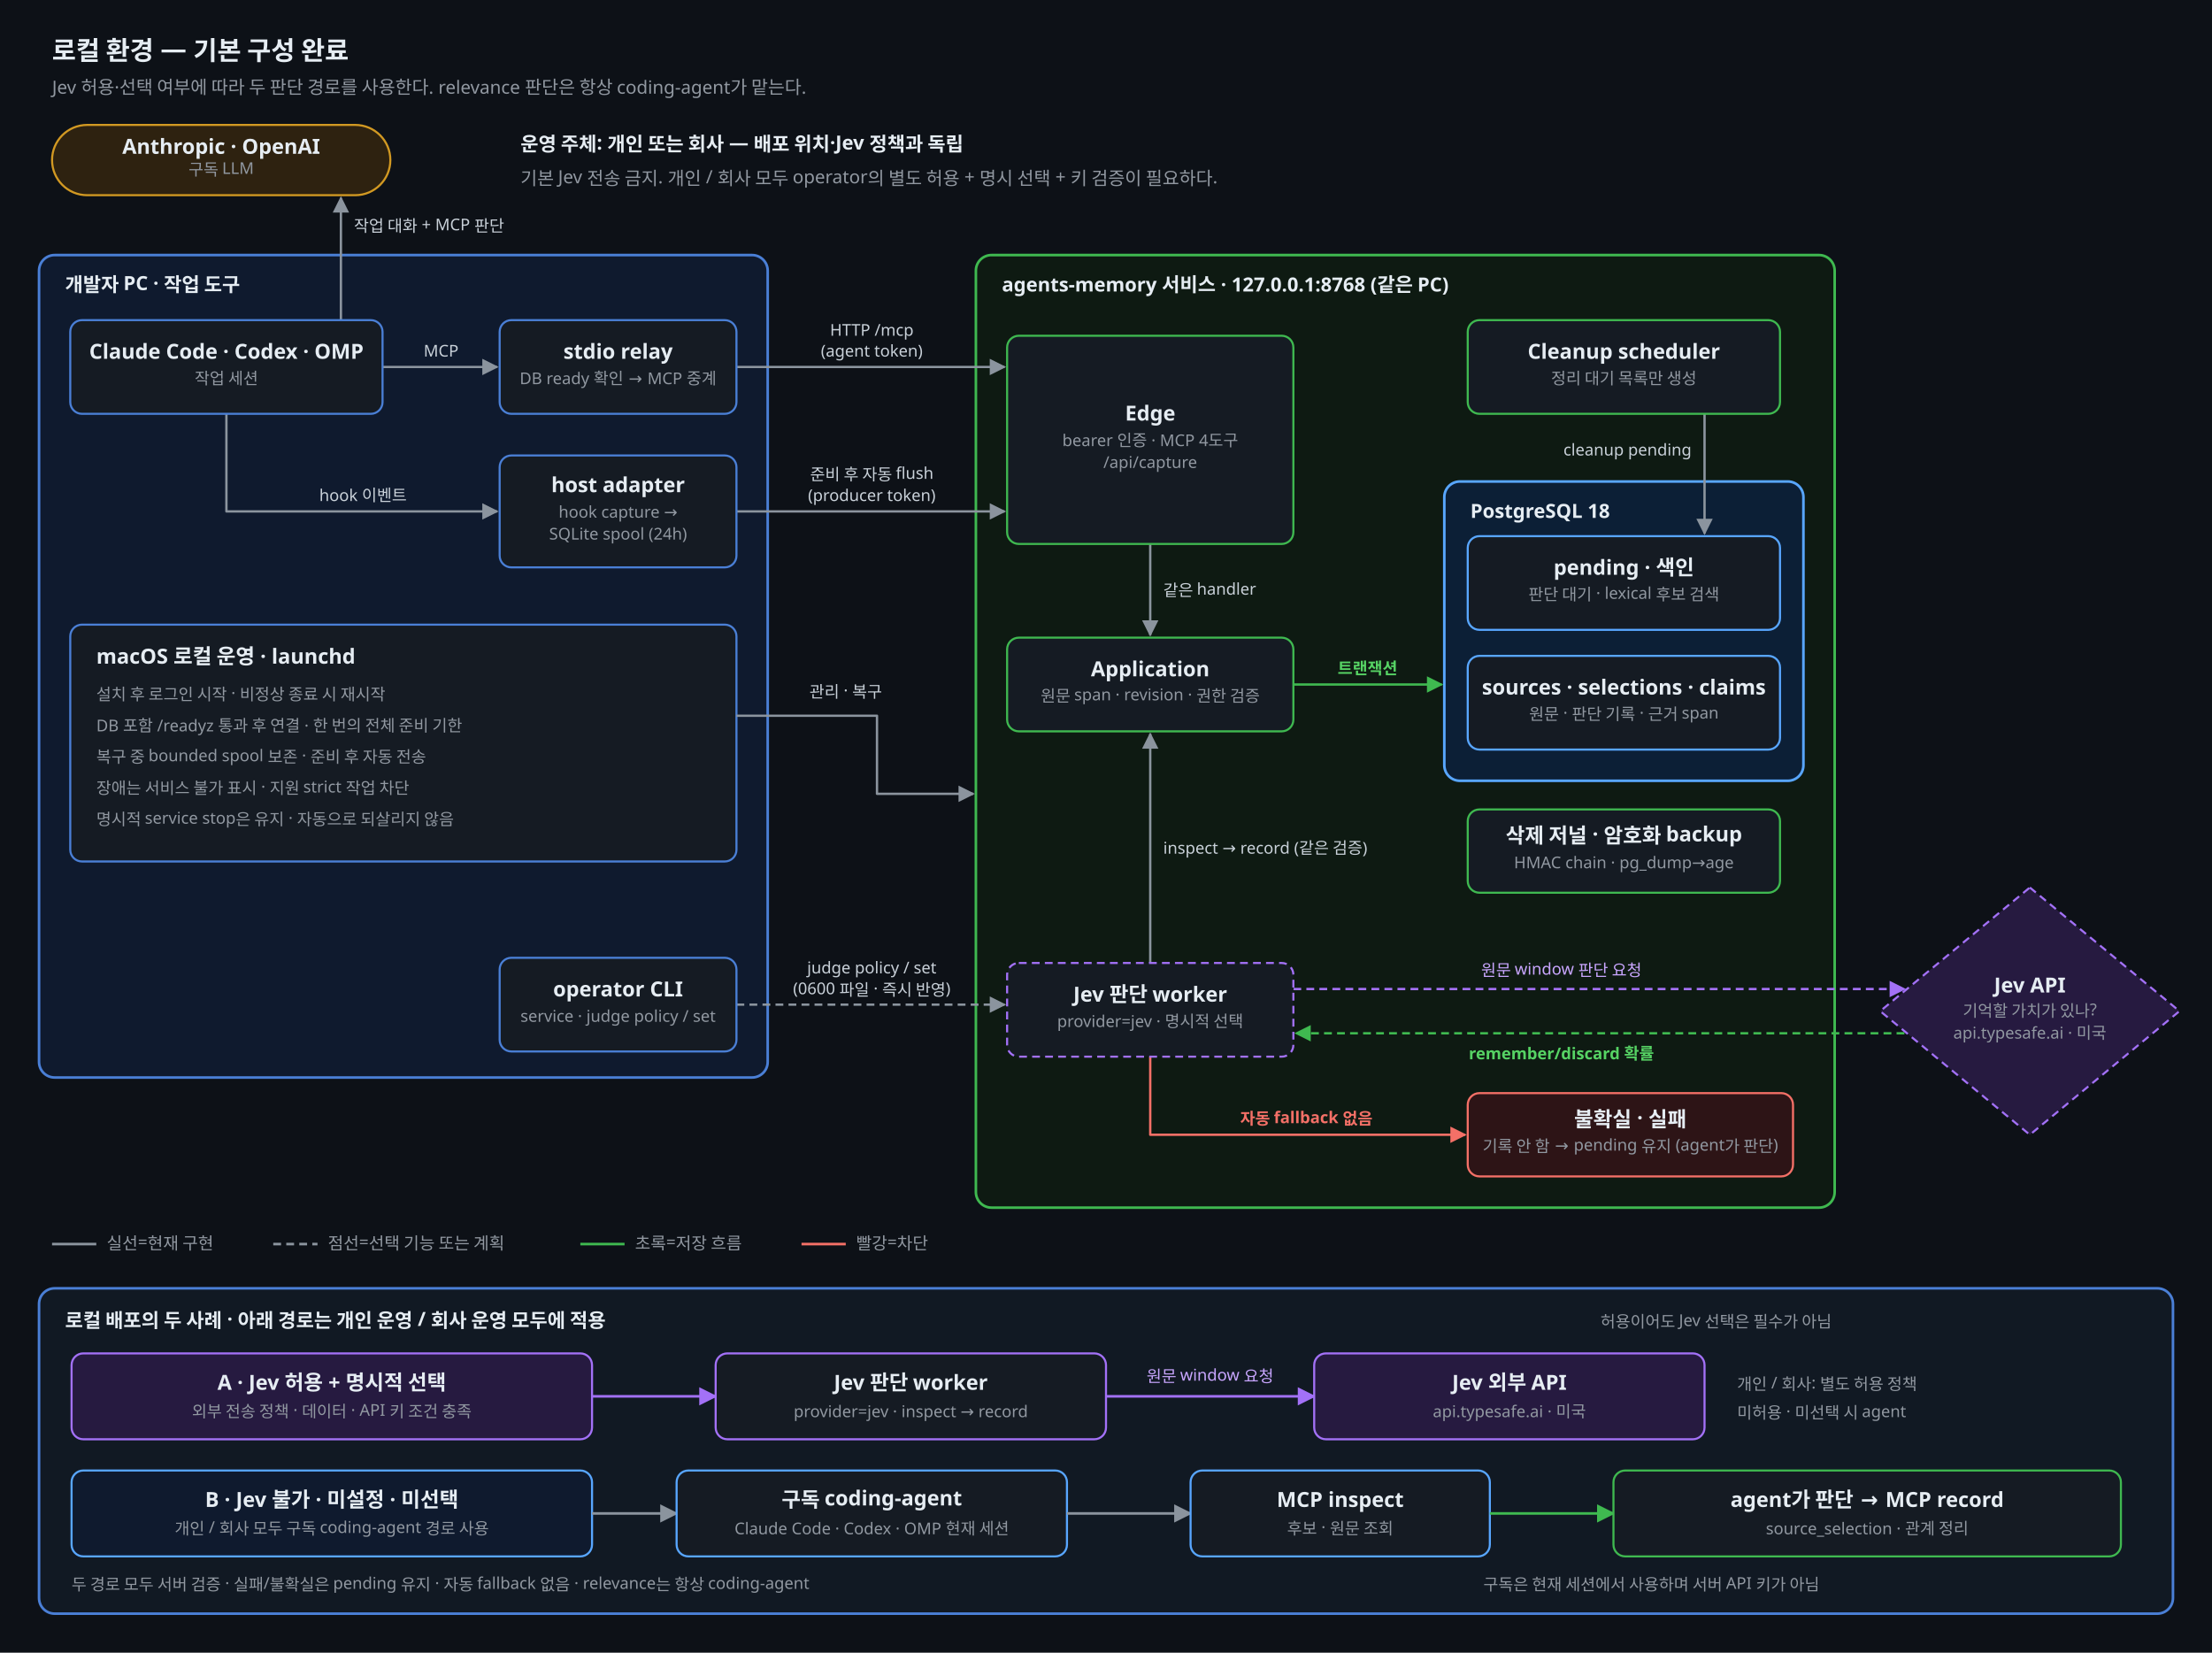
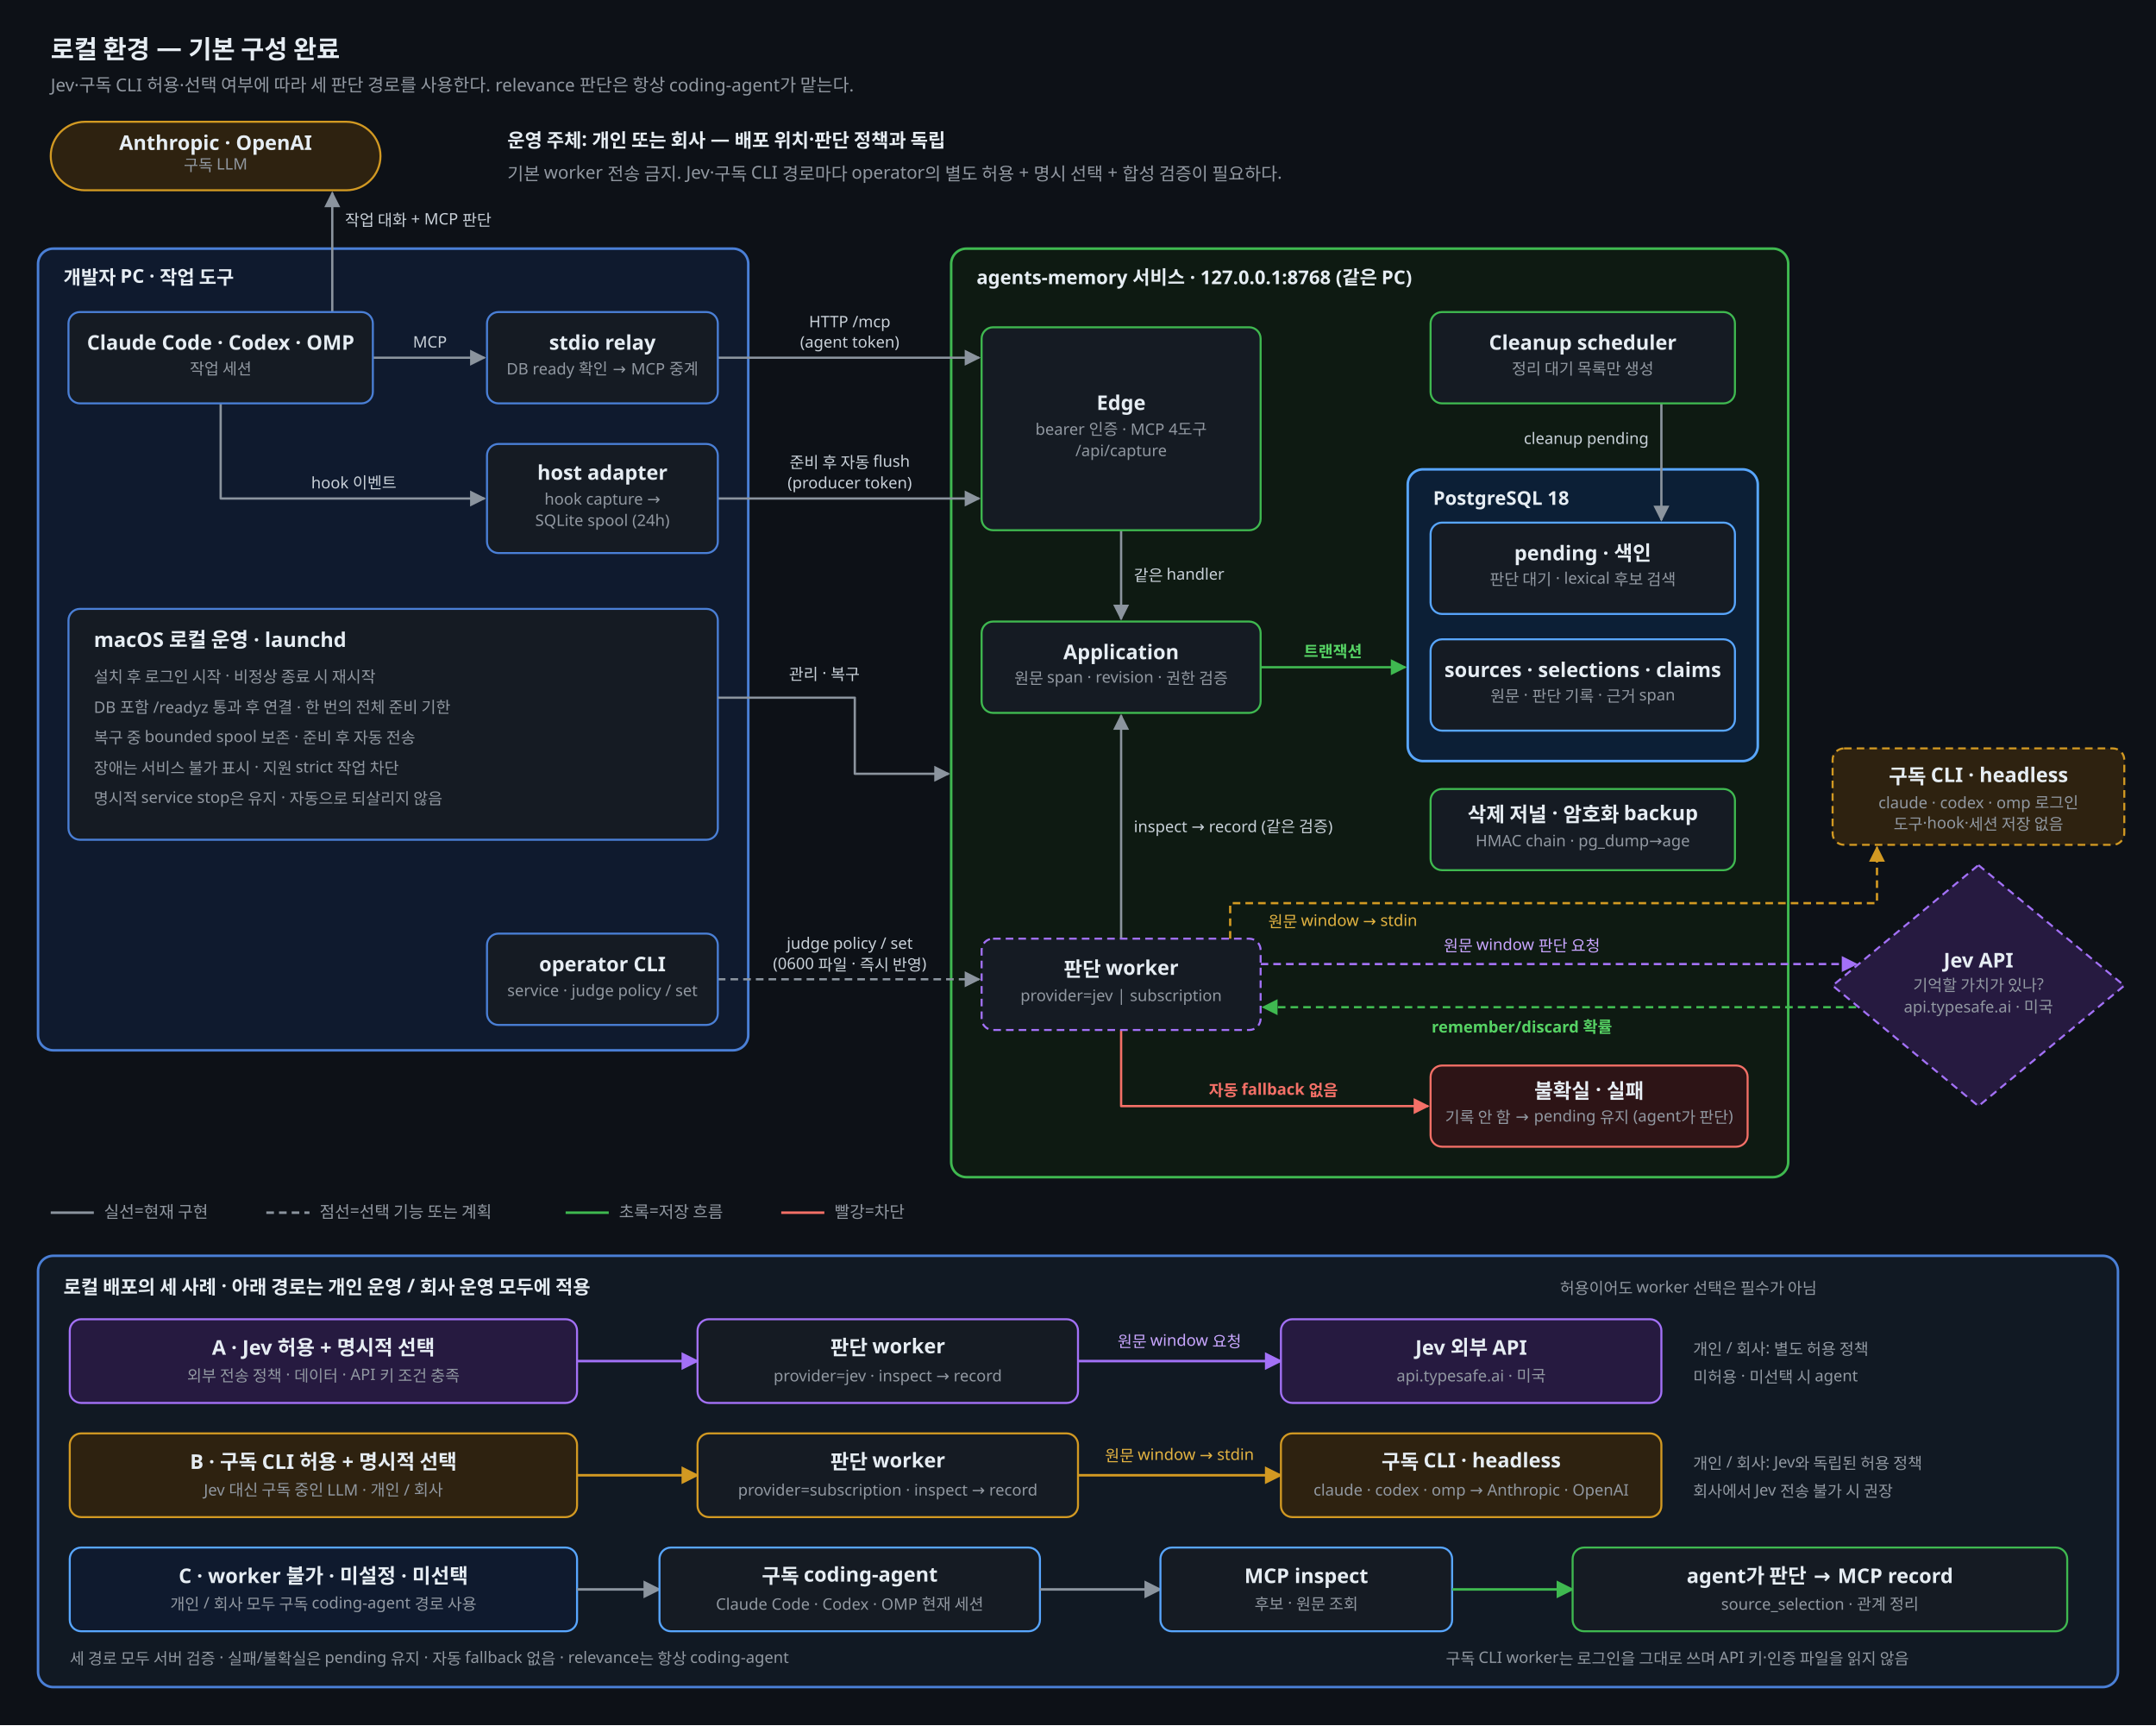
- <svg xmlns="http://www.w3.org/2000/svg" width="1700" height="1270" viewBox="0 0 1700 1270">
+ <svg xmlns="http://www.w3.org/2000/svg" width="1700" height="1360" viewBox="0 0 1700 1360">
  <style>text{font-family:"Pretendard","Apple SD Gothic Neo","Noto Sans KR",sans-serif}.t{font-size:20px;font-weight:700;fill:#e6edf3}.st{font-size:14px;fill:#9198a1}.ct{font-size:15px;font-weight:700;fill:#e6edf3}.nt{font-size:16px;font-weight:700}.ns{font-size:12.5px;fill:#9198a1}.lb{font-size:12.5px}.b{font-weight:700}.lg{font-size:13px;fill:#9198a1}</style>
  <defs>
    <marker id="m-gray" viewBox="0 0 10 10" refX="9" refY="5" markerWidth="7" markerHeight="7" orient="auto-start-reverse">
      <path d="M0,0 L10,5 L0,10 z" fill="#8b949e" />
    </marker>
    <marker id="ms-gray" viewBox="0 0 10 10" refX="9" refY="5" markerWidth="7" markerHeight="7" orient="auto-start-reverse">
      <path d="M0,0 L10,5 L0,10 z" fill="#8b949e" />
    </marker>
    <marker id="m-green" viewBox="0 0 10 10" refX="9" refY="5" markerWidth="7" markerHeight="7" orient="auto-start-reverse">
      <path d="M0,0 L10,5 L0,10 z" fill="#3fb950" />
    </marker>
    <marker id="ms-green" viewBox="0 0 10 10" refX="9" refY="5" markerWidth="7" markerHeight="7" orient="auto-start-reverse">
      <path d="M0,0 L10,5 L0,10 z" fill="#3fb950" />
    </marker>
    <marker id="m-red" viewBox="0 0 10 10" refX="9" refY="5" markerWidth="7" markerHeight="7" orient="auto-start-reverse">
      <path d="M0,0 L10,5 L0,10 z" fill="#f47067" />
    </marker>
    <marker id="ms-red" viewBox="0 0 10 10" refX="9" refY="5" markerWidth="7" markerHeight="7" orient="auto-start-reverse">
      <path d="M0,0 L10,5 L0,10 z" fill="#f47067" />
    </marker>
+     <marker id="m-amber" viewBox="0 0 10 10" refX="9" refY="5" markerWidth="7" markerHeight="7" orient="auto-start-reverse">
+       <path d="M0,0 L10,5 L0,10 z" fill="#d29922" />
+     </marker>
    <marker id="m-purple" viewBox="0 0 10 10" refX="9" refY="5" markerWidth="7" markerHeight="7" orient="auto-start-reverse">
      <path d="M0,0 L10,5 L0,10 z" fill="#a371f7" />
    </marker>
    <marker id="ms-purple" viewBox="0 0 10 10" refX="9" refY="5" markerWidth="7" markerHeight="7" orient="auto-start-reverse">
      <path d="M0,0 L10,5 L0,10 z" fill="#a371f7" />
    </marker>
  </defs>
-   <rect width="1700" height="1270" fill="#0d1117" />
+   <rect width="1700" height="1360" fill="#0d1117" />
  <text x="40" y="46" class="t">로컬 환경 — 기본 구성 완료</text>
-   <text x="40" y="72" class="st">Jev 허용·선택 여부에 따라 두 판단 경로를 사용한다. relevance 판단은 항상 coding-agent가 맡는다.</text>
+   <text x="40" y="72" class="st">Jev·구독 CLI 허용·선택 여부에 따라 세 판단 경로를 사용한다. relevance 판단은 항상 coding-agent가 맡는다.</text>
  <rect x="30" y="196" width="560" height="632" rx="12" fill="#0f1a2e" stroke="#4a7fd6" stroke-width="2" />
  <text x="50" y="224" class="ct">개발자 PC · 작업 도구</text>
  <rect x="750" y="196" width="660" height="732" rx="12" fill="#0e1a12" stroke="#3fb950" stroke-width="2" />
  <text x="770" y="224" class="ct">agents-memory 서비스 · 127.0.0.1:8768 (같은 PC)</text>
  <rect x="1110" y="370" width="276" height="230" rx="12" fill="#0c1f36" stroke="#58a6ff" stroke-width="2" />
  <text x="1130" y="398" class="ct">PostgreSQL 18</text>
  <polyline points="262,246 262,152" fill="none" stroke="#8b949e" stroke-width="1.8" stroke-linejoin="round" marker-end="url(#m-gray)" />
  <polyline points="294,282 382,282" fill="none" stroke="#8b949e" stroke-width="1.8" stroke-linejoin="round" marker-end="url(#m-gray)" />
  <polyline points="174,318 174,393 382,393" fill="none" stroke="#8b949e" stroke-width="1.8" stroke-linejoin="round" marker-end="url(#m-gray)" />
  <polyline points="566,282 772,282" fill="none" stroke="#8b949e" stroke-width="1.8" stroke-linejoin="round" marker-end="url(#m-gray)" />
  <polyline points="566,393 772,393" fill="none" stroke="#8b949e" stroke-width="1.8" stroke-linejoin="round" marker-end="url(#m-gray)" />
  <polyline points="884,418 884,488" fill="none" stroke="#8b949e" stroke-width="1.8" stroke-linejoin="round" marker-end="url(#m-gray)" />
  <polyline points="884,740 884,564" fill="none" stroke="#8b949e" stroke-width="1.8" stroke-linejoin="round" marker-end="url(#m-gray)" />
  <polyline points="1310,318 1310,410" fill="none" stroke="#8b949e" stroke-width="1.8" stroke-linejoin="round" marker-end="url(#m-gray)" />
  <polyline points="994,526 1108,526" fill="none" stroke="#3fb950" stroke-width="1.8" stroke-linejoin="round" marker-end="url(#m-green)" />
  <polyline points="566,772 772,772" fill="none" stroke="#8b949e" stroke-width="1.8" stroke-dasharray="6 4" stroke-linejoin="round" marker-end="url(#m-gray)" />
  <polyline points="994,760 1463.579,760" fill="none" stroke="#a371f7" stroke-width="1.8" stroke-dasharray="6 4" stroke-linejoin="round" marker-end="url(#m-purple)" />
  <polyline points="1463.579,794 996,794" fill="none" stroke="#3fb950" stroke-width="1.8" stroke-dasharray="6 4" stroke-linejoin="round" marker-end="url(#m-green)" />
  <polyline points="884,812 884,872 1126,872" fill="none" stroke="#f47067" stroke-width="1.8" stroke-linejoin="round" marker-end="url(#m-red)" />
  <rect x="40" y="96" width="260" height="54" rx="27.0" fill="#2e2210" stroke="#d29922" stroke-width="1.6" />
  <text x="170.0" y="118.2" class="nt" text-anchor="middle" fill="#e6edf3">Anthropic · OpenAI</text>
  <text x="170.0" y="134.7" class="ns" text-anchor="middle">구독 LLM</text>
-   <text x="400" y="116" class="ct">운영 주체: 개인 또는 회사 — 배포 위치·Jev 정책과 독립</text>
-   <text x="400" y="142" class="st">기본 Jev 전송 금지. 개인 / 회사 모두 operator의 별도 허용 + 명시 선택 + 키 검증이 필요하다.</text>
+   <text x="400" y="116" class="ct">운영 주체: 개인 또는 회사 — 배포 위치·판단 정책과 독립</text>
+   <text x="400" y="142" class="st">기본 worker 전송 금지. Jev·구독 CLI 경로마다 operator의 별도 허용 + 명시 선택 + 합성 검증이 필요하다.</text>
  <rect x="54" y="246" width="240" height="72" rx="9" fill="#151b23" stroke="#4a7fd6" stroke-width="1.6" />
  <text x="174.0" y="275.7" class="nt" text-anchor="middle" fill="#e6edf3">Claude Code · Codex · OMP</text>
  <text x="174.0" y="295.2" class="ns" text-anchor="middle">작업 세션</text>
  <rect x="384" y="246" width="182" height="72" rx="9" fill="#151b23" stroke="#4a7fd6" stroke-width="1.6" />
  <text x="475.0" y="275.7" class="nt" text-anchor="middle" fill="#e6edf3">stdio relay</text>
  <text x="475.0" y="295.2" class="ns" text-anchor="middle">DB ready 확인 → MCP 중계</text>
  <rect x="384" y="350" width="182" height="86" rx="9" fill="#151b23" stroke="#4a7fd6" stroke-width="1.6" />
  <text x="475.0" y="378.2" class="nt" text-anchor="middle" fill="#e6edf3">host adapter</text>
  <text x="475.0" y="397.8" class="ns" text-anchor="middle">hook capture →</text>
  <text x="475.0" y="414.6" class="ns" text-anchor="middle">SQLite spool (24h)</text>
  <rect x="384" y="736" width="182" height="72" rx="9" fill="#151b23" stroke="#4a7fd6" stroke-width="1.6" />
  <text x="475.0" y="765.7" class="nt" text-anchor="middle" fill="#e6edf3">operator CLI</text>
  <text x="475.0" y="785.2" class="ns" text-anchor="middle">service · judge policy / set</text>
  <rect x="54" y="480" width="512" height="182" rx="9" fill="#151b23" stroke="#4a7fd6" stroke-width="1.6" />
  <text x="74" y="510" class="nt" fill="#e6edf3">macOS 로컬 운영 · launchd</text>
  <text x="74" y="538" class="ns">설치 후 로그인 시작 · 비정상 종료 시 재시작</text>
  <text x="74" y="562" class="ns">DB 포함 /readyz 통과 후 연결 · 한 번의 전체 준비 기한</text>
  <text x="74" y="586" class="ns">복구 중 bounded spool 보존 · 준비 후 자동 전송</text>
  <text x="74" y="610" class="ns">장애는 서비스 불가 표시 · 지원 strict 작업 차단</text>
  <text x="74" y="634" class="ns">명시적 service stop은 유지 · 자동으로 되살리지 않음</text>
  <polyline points="566,550 674,550 674,610 748,610" fill="none" stroke="#8b949e" stroke-width="1.8" stroke-linejoin="round" marker-end="url(#m-gray)" />
  <text x="650" y="536" class="lb" text-anchor="middle" fill="#c9d1d9">관리 · 복구</text>
  <text x="272" y="178" class="lb" text-anchor="start" fill="#c9d1d9" stroke="#0d1117" stroke-width="5" paint-order="stroke" stroke-linejoin="round">작업 대화 + MCP 판단</text>
  <text x="339" y="274" class="lb" text-anchor="middle" fill="#c9d1d9" stroke="#0f1a2e" stroke-width="5" paint-order="stroke" stroke-linejoin="round">MCP</text>
  <text x="279" y="385" class="lb" text-anchor="middle" fill="#c9d1d9" stroke="#0f1a2e" stroke-width="5" paint-order="stroke" stroke-linejoin="round">hook 이벤트</text>
  <rect x="774" y="258" width="220" height="160" rx="9" fill="#151b23" stroke="#3fb950" stroke-width="1.6" />
  <text x="884.0" y="323.2" class="nt" text-anchor="middle" fill="#e6edf3">Edge</text>
  <text x="884.0" y="342.8" class="ns" text-anchor="middle">bearer 인증 · MCP 4도구</text>
  <text x="884.0" y="359.6" class="ns" text-anchor="middle">/api/capture</text>
  <rect x="774" y="490" width="220" height="72" rx="9" fill="#151b23" stroke="#3fb950" stroke-width="1.6" />
  <text x="884.0" y="519.7" class="nt" text-anchor="middle" fill="#e6edf3">Application</text>
  <text x="884.0" y="539.2" class="ns" text-anchor="middle">원문 span · revision · 권한 검증</text>
  <rect x="774" y="740" width="220" height="72" rx="9" fill="#151b23" stroke="#a371f7" stroke-width="1.6" stroke-dasharray="6 4" />
-   <text x="884.0" y="769.7" class="nt" text-anchor="middle" fill="#e6edf3">Jev 판단 worker</text>
-   <text x="884.0" y="789.2" class="ns" text-anchor="middle">provider=jev · 명시적 선택</text>
+   <text x="884.0" y="769.7" class="nt" text-anchor="middle" fill="#e6edf3">판단 worker</text>
+   <text x="884.0" y="789.2" class="ns" text-anchor="middle">provider=jev | subscription</text>
  <text x="670" y="258" class="lb" text-anchor="middle" fill="#c9d1d9" stroke="#0d1117" stroke-width="5" paint-order="stroke" stroke-linejoin="round">HTTP /mcp</text>
  <text x="670" y="274" class="lb" text-anchor="middle" fill="#c9d1d9" stroke="#0d1117" stroke-width="5" paint-order="stroke" stroke-linejoin="round">(agent token)</text>
  <text x="670" y="369" class="lb" text-anchor="middle" fill="#c9d1d9" stroke="#0d1117" stroke-width="5" paint-order="stroke" stroke-linejoin="round">준비 후 자동 flush</text>
  <text x="670" y="385" class="lb" text-anchor="middle" fill="#c9d1d9" stroke="#0d1117" stroke-width="5" paint-order="stroke" stroke-linejoin="round">(producer token)</text>
  <text x="894" y="458" class="lb" text-anchor="start" fill="#c9d1d9" stroke="#0e1a12" stroke-width="5" paint-order="stroke" stroke-linejoin="round">같은 handler</text>
  <text x="894" y="656" class="lb" text-anchor="start" fill="#c9d1d9" stroke="#0e1a12" stroke-width="5" paint-order="stroke" stroke-linejoin="round">inspect → record (같은 검증)</text>
  <rect x="1128" y="246" width="240" height="72" rx="9" fill="#151b23" stroke="#3fb950" stroke-width="1.6" />
  <text x="1248.0" y="275.7" class="nt" text-anchor="middle" fill="#e6edf3">Cleanup scheduler</text>
  <text x="1248.0" y="295.2" class="ns" text-anchor="middle">정리 대기 목록만 생성</text>
  <rect x="1128" y="412" width="240" height="72" rx="9" fill="#151b23" stroke="#58a6ff" stroke-width="1.6" />
  <text x="1248.0" y="441.7" class="nt" text-anchor="middle" fill="#e6edf3">pending · 색인</text>
  <text x="1248.0" y="461.2" class="ns" text-anchor="middle">판단 대기 · lexical 후보 검색</text>
  <rect x="1128" y="504" width="240" height="72" rx="9" fill="#151b23" stroke="#58a6ff" stroke-width="1.6" />
  <text x="1248.0" y="533.7" class="nt" text-anchor="middle" fill="#e6edf3">sources · selections · claims</text>
  <text x="1248.0" y="553.2" class="ns" text-anchor="middle">원문 · 판단 기록 · 근거 span</text>
  <text x="1300" y="350" class="lb" text-anchor="end" fill="#c9d1d9" stroke="#0e1a12" stroke-width="5" paint-order="stroke" stroke-linejoin="round">cleanup pending</text>
  <text x="1051" y="518" class="lb b" text-anchor="middle" fill="#56d364" stroke="#0e1a12" stroke-width="5" paint-order="stroke" stroke-linejoin="round">트랜잭션</text>
  <rect x="1128" y="622" width="240" height="64" rx="9" fill="#151b23" stroke="#3fb950" stroke-width="1.6" />
  <text x="1248.0" y="647.7" class="nt" text-anchor="middle" fill="#e6edf3">삭제 저널 · 암호화 backup</text>
  <text x="1248.0" y="667.2" class="ns" text-anchor="middle">HMAC chain · pg_dump→age</text>
  <text x="670" y="748" class="lb" text-anchor="middle" fill="#c9d1d9" stroke="#0d1117" stroke-width="5" paint-order="stroke" stroke-linejoin="round">judge policy / set</text>
  <text x="670" y="764" class="lb" text-anchor="middle" fill="#c9d1d9" stroke="#0d1117" stroke-width="5" paint-order="stroke" stroke-linejoin="round">(0600 파일 · 즉시 반영)</text>
+   <polyline points="970,740 970,712 1480,712 1480,668" fill="none" stroke="#d29922" stroke-width="1.8" stroke-dasharray="6 4" stroke-linejoin="round" marker-end="url(#m-amber)" />
+   <text x="1000" y="731" class="lb" text-anchor="start" fill="#e3b341" stroke="#0e1a12" stroke-width="5" paint-order="stroke" stroke-linejoin="round">원문 window → stdin</text>
+   <rect x="1445" y="590" width="230" height="76" rx="9" fill="#2e2210" stroke="#d29922" stroke-width="1.6" stroke-dasharray="6 4" />
+   <text x="1560" y="617.7" class="nt" text-anchor="middle" fill="#e6edf3">구독 CLI · headless</text>
+   <text x="1560" y="637.2" class="ns" text-anchor="middle">claude · codex · omp 로그인</text>
+   <text x="1560" y="654.1" class="ns" text-anchor="middle">도구·hook·세션 저장 없음</text>
  <polygon points="1560,682.0 1675.0,777 1560,872.0 1445.0,777" fill="#261a40" stroke="#a371f7" stroke-width="1.6" stroke-dasharray="6 4" />
  <text x="1560" y="762.7" class="nt" text-anchor="middle" fill="#e6edf3">Jev API</text>
  <text x="1560" y="781.2" class="ns" text-anchor="middle">기억할 가치가 있나?</text>
  <text x="1560" y="798.1" class="ns" text-anchor="middle">api.typesafe.ai · 미국</text>
  <text x="1200" y="750" class="lb" text-anchor="middle" fill="#c9a6ff" stroke="#0e1a12" stroke-width="5" paint-order="stroke" stroke-linejoin="round">원문 window 판단 요청</text>
  <text x="1200" y="814" class="lb b" text-anchor="middle" fill="#56d364" stroke="#0e1a12" stroke-width="5" paint-order="stroke" stroke-linejoin="round">remember/discard 확률</text>
  <rect x="1128" y="840" width="250" height="64" rx="9" fill="#2d1416" stroke="#f47067" stroke-width="1.6" />
  <text x="1253.0" y="865.7" class="nt" text-anchor="middle" fill="#e6edf3">불확실 · 실패</text>
  <text x="1253.0" y="885.2" class="ns" text-anchor="middle">기록 안 함 → pending 유지 (agent가 판단)</text>
  <text x="1004" y="864" class="lb b" text-anchor="middle" fill="#f47067" stroke="#0e1a12" stroke-width="5" paint-order="stroke" stroke-linejoin="round">자동 fallback 없음</text>
  <line x1="40" y1="956" x2="74" y2="956" stroke="#8b949e" stroke-width="2" />
  <text x="82" y="960" class="lg">실선=현재 구현</text>
  <line x1="210" y1="956" x2="244" y2="956" stroke="#8b949e" stroke-width="2" stroke-dasharray="6 4" />
  <text x="252" y="960" class="lg">점선=선택 기능 또는 계획</text>
  <line x1="446" y1="956" x2="480" y2="956" stroke="#3fb950" stroke-width="2" />
  <text x="488" y="960" class="lg">초록=저장 흐름</text>
  <line x1="616" y1="956" x2="650" y2="956" stroke="#f47067" stroke-width="2" />
  <text x="658" y="960" class="lg">빨강=차단</text>
-   <rect x="30" y="990" width="1640" height="250" rx="12" fill="#111923" stroke="#4a7fd6" stroke-width="2" />
-   <text x="50" y="1020" class="ct">로컬 배포의 두 사례 · 아래 경로는 개인 운영 / 회사 운영 모두에 적용</text>
-   <text x="1230" y="1020" class="ns">허용이어도 Jev 선택은 필수가 아님</text>
+   <rect x="30" y="990" width="1640" height="340" rx="12" fill="#111923" stroke="#4a7fd6" stroke-width="2" />
+   <text x="50" y="1020" class="ct">로컬 배포의 세 사례 · 아래 경로는 개인 운영 / 회사 운영 모두에 적용</text>
+   <text x="1230" y="1020" class="ns">허용이어도 worker 선택은 필수가 아님</text>
  <rect x="55" y="1040" width="400" height="66" rx="9" fill="#261a40" stroke="#a371f7" stroke-width="1.6" />
  <text x="255" y="1068" class="nt" text-anchor="middle" fill="#e6edf3">A · Jev 허용 + 명시적 선택</text>
  <text x="255" y="1089" class="ns" text-anchor="middle">외부 전송 정책 · 데이터 · API 키 조건 충족</text>
  <path d="M455 1073 H550" fill="none" stroke="#a371f7" stroke-width="2" marker-end="url(#m-purple)" />
  <rect x="550" y="1040" width="300" height="66" rx="9" fill="#151b23" stroke="#a371f7" stroke-width="1.6" />
-   <text x="700" y="1068" class="nt" text-anchor="middle" fill="#e6edf3">Jev 판단 worker</text>
+   <text x="700" y="1068" class="nt" text-anchor="middle" fill="#e6edf3">판단 worker</text>
  <text x="700" y="1089" class="ns" text-anchor="middle">provider=jev · inspect → record</text>
  <path d="M850 1073 H1010" fill="none" stroke="#a371f7" stroke-width="2" marker-end="url(#m-purple)" />
  <text x="930" y="1062" class="lb" text-anchor="middle" fill="#c9a6ff">원문 window 요청</text>
  <rect x="1010" y="1040" width="300" height="66" rx="9" fill="#261a40" stroke="#a371f7" stroke-width="1.6" />
  <text x="1160" y="1068" class="nt" text-anchor="middle" fill="#e6edf3">Jev 외부 API</text>
  <text x="1160" y="1089" class="ns" text-anchor="middle">api.typesafe.ai · 미국</text>
  <text x="1335" y="1068" class="ns">개인 / 회사: 별도 허용 정책</text>
  <text x="1335" y="1090" class="ns">미허용 · 미선택 시 agent</text>
-   <rect x="55" y="1130" width="400" height="66" rx="9" fill="#0f1a2e" stroke="#58a6ff" stroke-width="1.6" />
-   <text x="255" y="1158" class="nt" text-anchor="middle" fill="#e6edf3">B · Jev 불가 · 미설정 · 미선택</text>
-   <text x="255" y="1179" class="ns" text-anchor="middle">개인 / 회사 모두 구독 coding-agent 경로 사용</text>
-   <path d="M455 1163 H520" fill="none" stroke="#8b949e" stroke-width="2" marker-end="url(#m-gray)" />
-   <rect x="520" y="1130" width="300" height="66" rx="9" fill="#151b23" stroke="#58a6ff" stroke-width="1.6" />
-   <text x="670" y="1158" class="nt" text-anchor="middle" fill="#e6edf3">구독 coding-agent</text>
-   <text x="670" y="1179" class="ns" text-anchor="middle">Claude Code · Codex · OMP 현재 세션</text>
-   <path d="M820 1163 H915" fill="none" stroke="#8b949e" stroke-width="2" marker-end="url(#m-gray)" />
-   <rect x="915" y="1130" width="230" height="66" rx="9" fill="#151b23" stroke="#58a6ff" stroke-width="1.6" />
-   <text x="1030" y="1158" class="nt" text-anchor="middle" fill="#e6edf3">MCP inspect</text>
-   <text x="1030" y="1179" class="ns" text-anchor="middle">후보 · 원문 조회</text>
-   <path d="M1145 1163 H1240" fill="none" stroke="#3fb950" stroke-width="2" marker-end="url(#m-green)" />
-   <rect x="1240" y="1130" width="390" height="66" rx="9" fill="#151b23" stroke="#3fb950" stroke-width="1.6" />
-   <text x="1435" y="1158" class="nt" text-anchor="middle" fill="#e6edf3">agent가 판단 → MCP record</text>
-   <text x="1435" y="1179" class="ns" text-anchor="middle">source_selection · 관계 정리</text>
-   <text x="55" y="1222" class="ns">두 경로 모두 서버 검증 · 실패/불확실은 pending 유지 · 자동 fallback 없음 · relevance는 항상 coding-agent</text>
-   <text x="1140" y="1222" class="ns">구독은 현재 세션에서 사용하며 서버 API 키가 아님</text>
+   <rect x="55" y="1130" width="400" height="66" rx="9" fill="#2e2210" stroke="#d29922" stroke-width="1.6" />
+   <text x="255" y="1158" class="nt" text-anchor="middle" fill="#e6edf3">B · 구독 CLI 허용 + 명시적 선택</text>
+   <text x="255" y="1179" class="ns" text-anchor="middle">Jev 대신 구독 중인 LLM · 개인 / 회사</text>
+   <path d="M455 1163 H550" fill="none" stroke="#d29922" stroke-width="2" marker-end="url(#m-amber)" />
+   <rect x="550" y="1130" width="300" height="66" rx="9" fill="#151b23" stroke="#d29922" stroke-width="1.6" />
+   <text x="700" y="1158" class="nt" text-anchor="middle" fill="#e6edf3">판단 worker</text>
+   <text x="700" y="1179" class="ns" text-anchor="middle">provider=subscription · inspect → record</text>
+   <path d="M850 1163 H1010" fill="none" stroke="#d29922" stroke-width="2" marker-end="url(#m-amber)" />
+   <text x="930" y="1152" class="lb" text-anchor="middle" fill="#e3b341">원문 window → stdin</text>
+   <rect x="1010" y="1130" width="300" height="66" rx="9" fill="#2e2210" stroke="#d29922" stroke-width="1.6" />
+   <text x="1160" y="1158" class="nt" text-anchor="middle" fill="#e6edf3">구독 CLI · headless</text>
+   <text x="1160" y="1179" class="ns" text-anchor="middle">claude · codex · omp → Anthropic · OpenAI</text>
+   <text x="1335" y="1158" class="ns">개인 / 회사: Jev와 독립된 허용 정책</text>
+   <text x="1335" y="1180" class="ns">회사에서 Jev 전송 불가 시 권장</text>
+   <rect x="55" y="1220" width="400" height="66" rx="9" fill="#0f1a2e" stroke="#58a6ff" stroke-width="1.6" />
+   <text x="255" y="1248" class="nt" text-anchor="middle" fill="#e6edf3">C · worker 불가 · 미설정 · 미선택</text>
+   <text x="255" y="1269" class="ns" text-anchor="middle">개인 / 회사 모두 구독 coding-agent 경로 사용</text>
+   <path d="M455 1253 H520" fill="none" stroke="#8b949e" stroke-width="2" marker-end="url(#m-gray)" />
+   <rect x="520" y="1220" width="300" height="66" rx="9" fill="#151b23" stroke="#58a6ff" stroke-width="1.6" />
+   <text x="670" y="1248" class="nt" text-anchor="middle" fill="#e6edf3">구독 coding-agent</text>
+   <text x="670" y="1269" class="ns" text-anchor="middle">Claude Code · Codex · OMP 현재 세션</text>
+   <path d="M820 1253 H915" fill="none" stroke="#8b949e" stroke-width="2" marker-end="url(#m-gray)" />
+   <rect x="915" y="1220" width="230" height="66" rx="9" fill="#151b23" stroke="#58a6ff" stroke-width="1.6" />
+   <text x="1030" y="1248" class="nt" text-anchor="middle" fill="#e6edf3">MCP inspect</text>
+   <text x="1030" y="1269" class="ns" text-anchor="middle">후보 · 원문 조회</text>
+   <path d="M1145 1253 H1240" fill="none" stroke="#3fb950" stroke-width="2" marker-end="url(#m-green)" />
+   <rect x="1240" y="1220" width="390" height="66" rx="9" fill="#151b23" stroke="#3fb950" stroke-width="1.6" />
+   <text x="1435" y="1248" class="nt" text-anchor="middle" fill="#e6edf3">agent가 판단 → MCP record</text>
+   <text x="1435" y="1269" class="ns" text-anchor="middle">source_selection · 관계 정리</text>
+   <text x="55" y="1312" class="ns">세 경로 모두 서버 검증 · 실패/불확실은 pending 유지 · 자동 fallback 없음 · relevance는 항상 coding-agent</text>
+   <text x="1140" y="1312" class="ns">구독 CLI worker는 로그인을 그대로 쓰며 API 키·인증 파일을 읽지 않음</text>
</svg>
